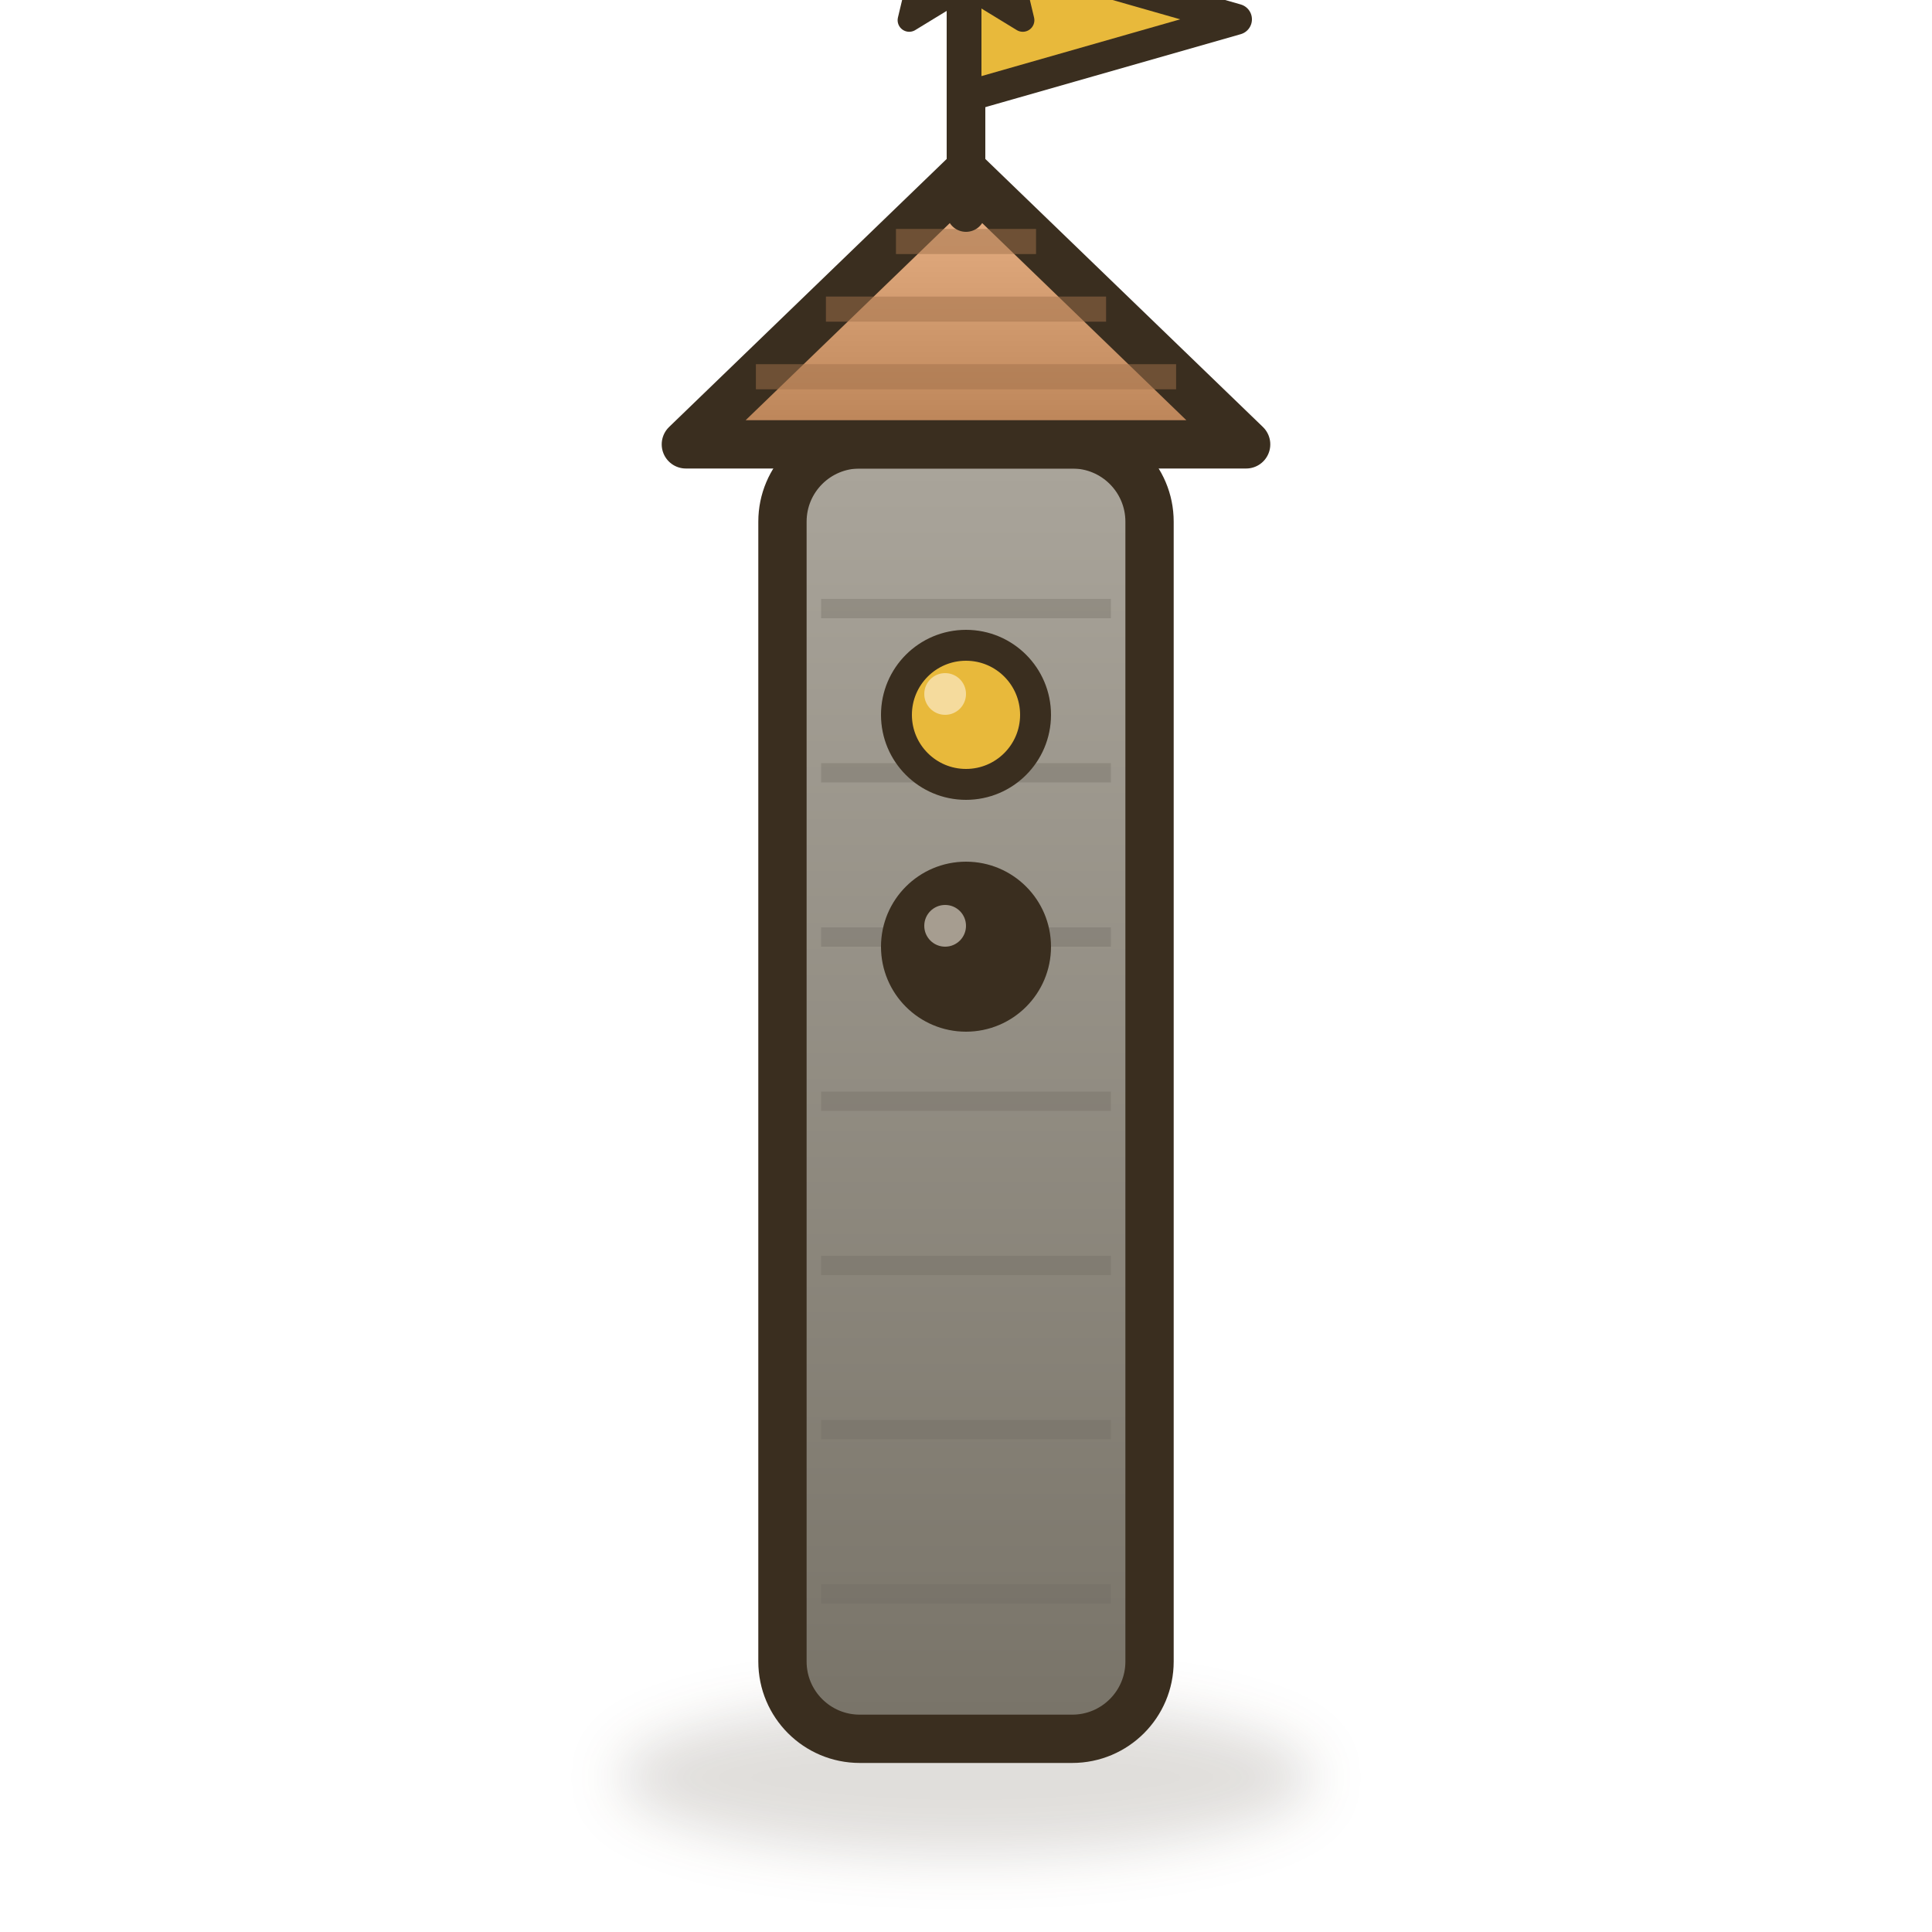
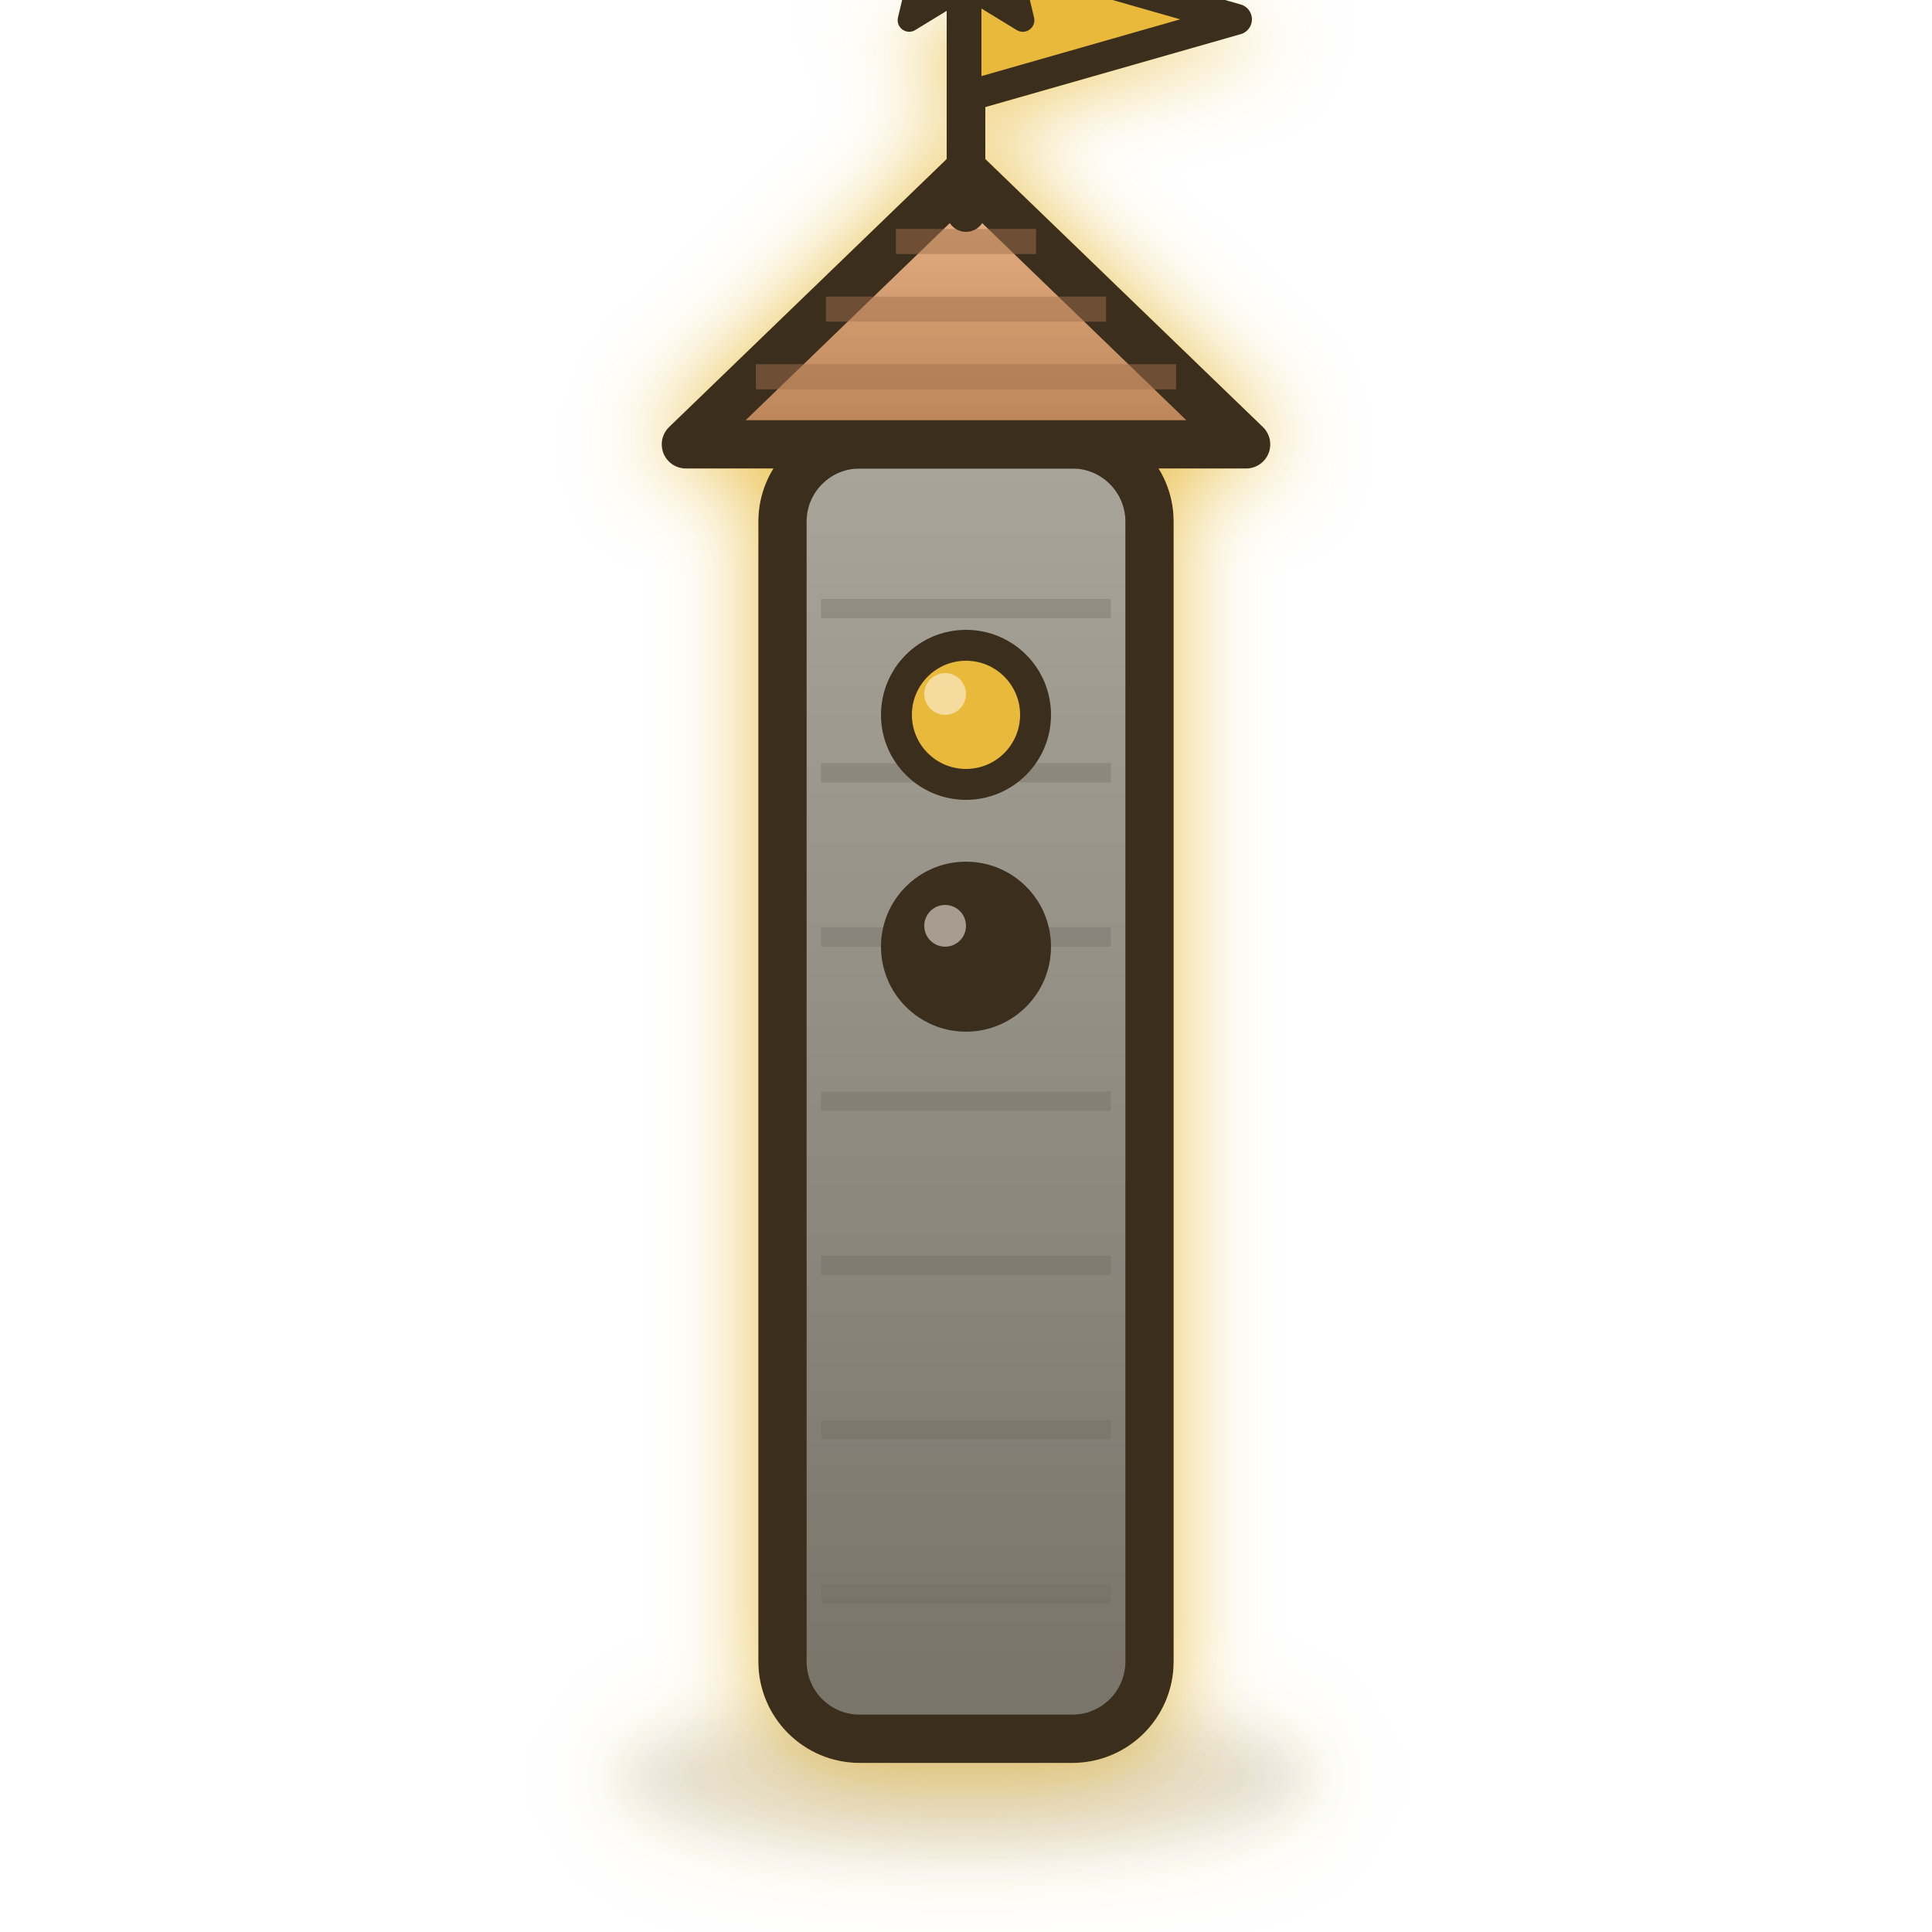
<svg xmlns="http://www.w3.org/2000/svg" viewBox="0 0 100 100" width="100" height="100" preserveAspectRatio="none">
-   <filter id="bl154" x="-50%" y="-50%" width="200%" height="200%">
-     <feGaussianBlur stdDeviation="1.4" />
+   <filter id="t3glow" x="-45%" y="-45%" width="190%" height="190%">
+     <feDropShadow dx="0" dy="0" stdDeviation="2.4" flood-color="#E8B93B" flood-opacity="0.9" />
  </filter>
-   <ellipse cx="50" cy="92" rx="18" ry="4" fill="#3A2E1F" opacity="0.16" filter="url(#bl154)" />
-   <linearGradient id="vg155" x1="0" y1="0" x2="0" y2="1">
-     <stop offset="0%" stop-color="#aaa59b" />
-     <stop offset="100%" stop-color="#787368" />
-   </linearGradient>
-   <rect x="40.5" y="23" width="19" height="67" rx="4" fill="url(#vg155)" stroke="#3A2E1F" stroke-width="2.5" stroke-linejoin="round" />
-   <line x1="42.5" y1="31.5" x2="57.5" y2="31.5" stroke="#706b61" stroke-width="1" opacity="0.35" />
-   <line x1="42.5" y1="40" x2="57.5" y2="40" stroke="#706b61" stroke-width="1" opacity="0.35" />
-   <line x1="42.5" y1="48.5" x2="57.5" y2="48.5" stroke="#706b61" stroke-width="1" opacity="0.35" />
-   <line x1="42.5" y1="57" x2="57.5" y2="57" stroke="#706b61" stroke-width="1" opacity="0.35" />
-   <line x1="42.5" y1="65.5" x2="57.5" y2="65.5" stroke="#706b61" stroke-width="1" opacity="0.35" />
-   <line x1="42.5" y1="74" x2="57.5" y2="74" stroke="#706b61" stroke-width="1" opacity="0.35" />
-   <line x1="42.5" y1="82.5" x2="57.5" y2="82.5" stroke="#706b61" stroke-width="1" opacity="0.35" />
-   <linearGradient id="vg156" x1="0" y1="0" x2="0" y2="1">
-     <stop offset="0%" stop-color="#ecb589" />
-     <stop offset="100%" stop-color="#b98256" />
-   </linearGradient>
-   <path d="M 35.5 23 L 50 9 L 64.5 23 Z" fill="url(#vg156)" stroke="#3A2E1F" stroke-width="2.5" stroke-linejoin="round" />
-   <line x1="39.125" y1="19.5" x2="60.875" y2="19.5" stroke="#a2714b" stroke-width="1.3" opacity="0.5" />
-   <line x1="42.75" y1="16" x2="57.25" y2="16" stroke="#a2714b" stroke-width="1.3" opacity="0.5" />
-   <line x1="46.375" y1="12.5" x2="53.625" y2="12.5" stroke="#a2714b" stroke-width="1.3" opacity="0.5" />
-   <circle cx="50" cy="37" r="3.6" fill="#E8B93B" stroke="#3A2E1F" stroke-width="1.6" />
-   <circle cx="48.92" cy="35.92" r="1.08" fill="#FFF8EC" opacity="0.55" />
-   <circle cx="50" cy="49" r="3.6" fill="#3A2E1F" stroke="#3A2E1F" stroke-width="1.6" />
-   <circle cx="48.92" cy="47.92" r="1.08" fill="#FFF8EC" opacity="0.55" />
-   <line x1="50" y1="11" x2="50" y2="-3" stroke="#3A2E1F" stroke-width="2" stroke-linecap="round" />
-   <path d="M 50 -3 L 64 1 L 50 5 Z" fill="#E8B93B" stroke="#3A2E1F" stroke-width="1.6" stroke-linejoin="round" />
-   <linearGradient id="vg157" x1="0" y1="0" x2="0" y2="1">
-     <stop offset="0%" stop-color="#efce76" />
-     <stop offset="100%" stop-color="#c59d32" />
-   </linearGradient>
-   <polygon points="50,-8 51.323,-4.82 54.755,-4.545 52.14,-2.305 52.939,1.045 50,-0.75 47.061,1.045 47.86,-2.305 45.245,-4.545 48.677,-4.82" fill="url(#vg157)" stroke="#3A2E1F" stroke-width="1.2" stroke-linejoin="round" />
+   <g filter="url(#t3glow)">
+     <filter id="bl154" x="-50%" y="-50%" width="200%" height="200%">
+       <feGaussianBlur stdDeviation="1.4" />
+     </filter>
+     <ellipse cx="50" cy="92" rx="18" ry="4" fill="#3A2E1F" opacity="0.16" filter="url(#bl154)" />
+     <linearGradient id="vg155" x1="0" y1="0" x2="0" y2="1">
+       <stop offset="0%" stop-color="#aaa59b" />
+       <stop offset="100%" stop-color="#787368" />
+     </linearGradient>
+     <rect x="40.5" y="23" width="19" height="67" rx="4" fill="url(#vg155)" stroke="#3A2E1F" stroke-width="2.5" stroke-linejoin="round" />
+     <line x1="42.5" y1="31.5" x2="57.5" y2="31.5" stroke="#706b61" stroke-width="1" opacity="0.35" />
+     <line x1="42.5" y1="40" x2="57.5" y2="40" stroke="#706b61" stroke-width="1" opacity="0.35" />
+     <line x1="42.5" y1="48.5" x2="57.5" y2="48.5" stroke="#706b61" stroke-width="1" opacity="0.35" />
+     <line x1="42.5" y1="57" x2="57.5" y2="57" stroke="#706b61" stroke-width="1" opacity="0.35" />
+     <line x1="42.5" y1="65.5" x2="57.5" y2="65.5" stroke="#706b61" stroke-width="1" opacity="0.35" />
+     <line x1="42.5" y1="74" x2="57.5" y2="74" stroke="#706b61" stroke-width="1" opacity="0.35" />
+     <line x1="42.5" y1="82.5" x2="57.5" y2="82.5" stroke="#706b61" stroke-width="1" opacity="0.35" />
+     <linearGradient id="vg156" x1="0" y1="0" x2="0" y2="1">
+       <stop offset="0%" stop-color="#ecb589" />
+       <stop offset="100%" stop-color="#b98256" />
+     </linearGradient>
+     <path d="M 35.5 23 L 50 9 L 64.5 23 Z" fill="url(#vg156)" stroke="#3A2E1F" stroke-width="2.5" stroke-linejoin="round" />
+     <line x1="39.125" y1="19.5" x2="60.875" y2="19.5" stroke="#a2714b" stroke-width="1.3" opacity="0.5" />
+     <line x1="42.75" y1="16" x2="57.25" y2="16" stroke="#a2714b" stroke-width="1.3" opacity="0.5" />
+     <line x1="46.375" y1="12.5" x2="53.625" y2="12.5" stroke="#a2714b" stroke-width="1.3" opacity="0.5" />
+     <circle cx="50" cy="37" r="3.6" fill="#E8B93B" stroke="#3A2E1F" stroke-width="1.6" />
+     <circle cx="48.92" cy="35.92" r="1.08" fill="#FFF8EC" opacity="0.55" />
+     <circle cx="50" cy="49" r="3.6" fill="#3A2E1F" stroke="#3A2E1F" stroke-width="1.6" />
+     <circle cx="48.92" cy="47.92" r="1.08" fill="#FFF8EC" opacity="0.55" />
+     <line x1="50" y1="11" x2="50" y2="-3" stroke="#3A2E1F" stroke-width="2" stroke-linecap="round" />
+     <path d="M 50 -3 L 64 1 L 50 5 Z" fill="#E8B93B" stroke="#3A2E1F" stroke-width="1.6" stroke-linejoin="round" />
+     <linearGradient id="vg157" x1="0" y1="0" x2="0" y2="1">
+       <stop offset="0%" stop-color="#efce76" />
+       <stop offset="100%" stop-color="#c59d32" />
+     </linearGradient>
+     <polygon points="50,-8 51.323,-4.82 54.755,-4.545 52.14,-2.305 52.939,1.045 50,-0.75 47.061,1.045 47.86,-2.305 45.245,-4.545 48.677,-4.82" fill="url(#vg157)" stroke="#3A2E1F" stroke-width="1.2" stroke-linejoin="round" />
+   </g>
</svg>
